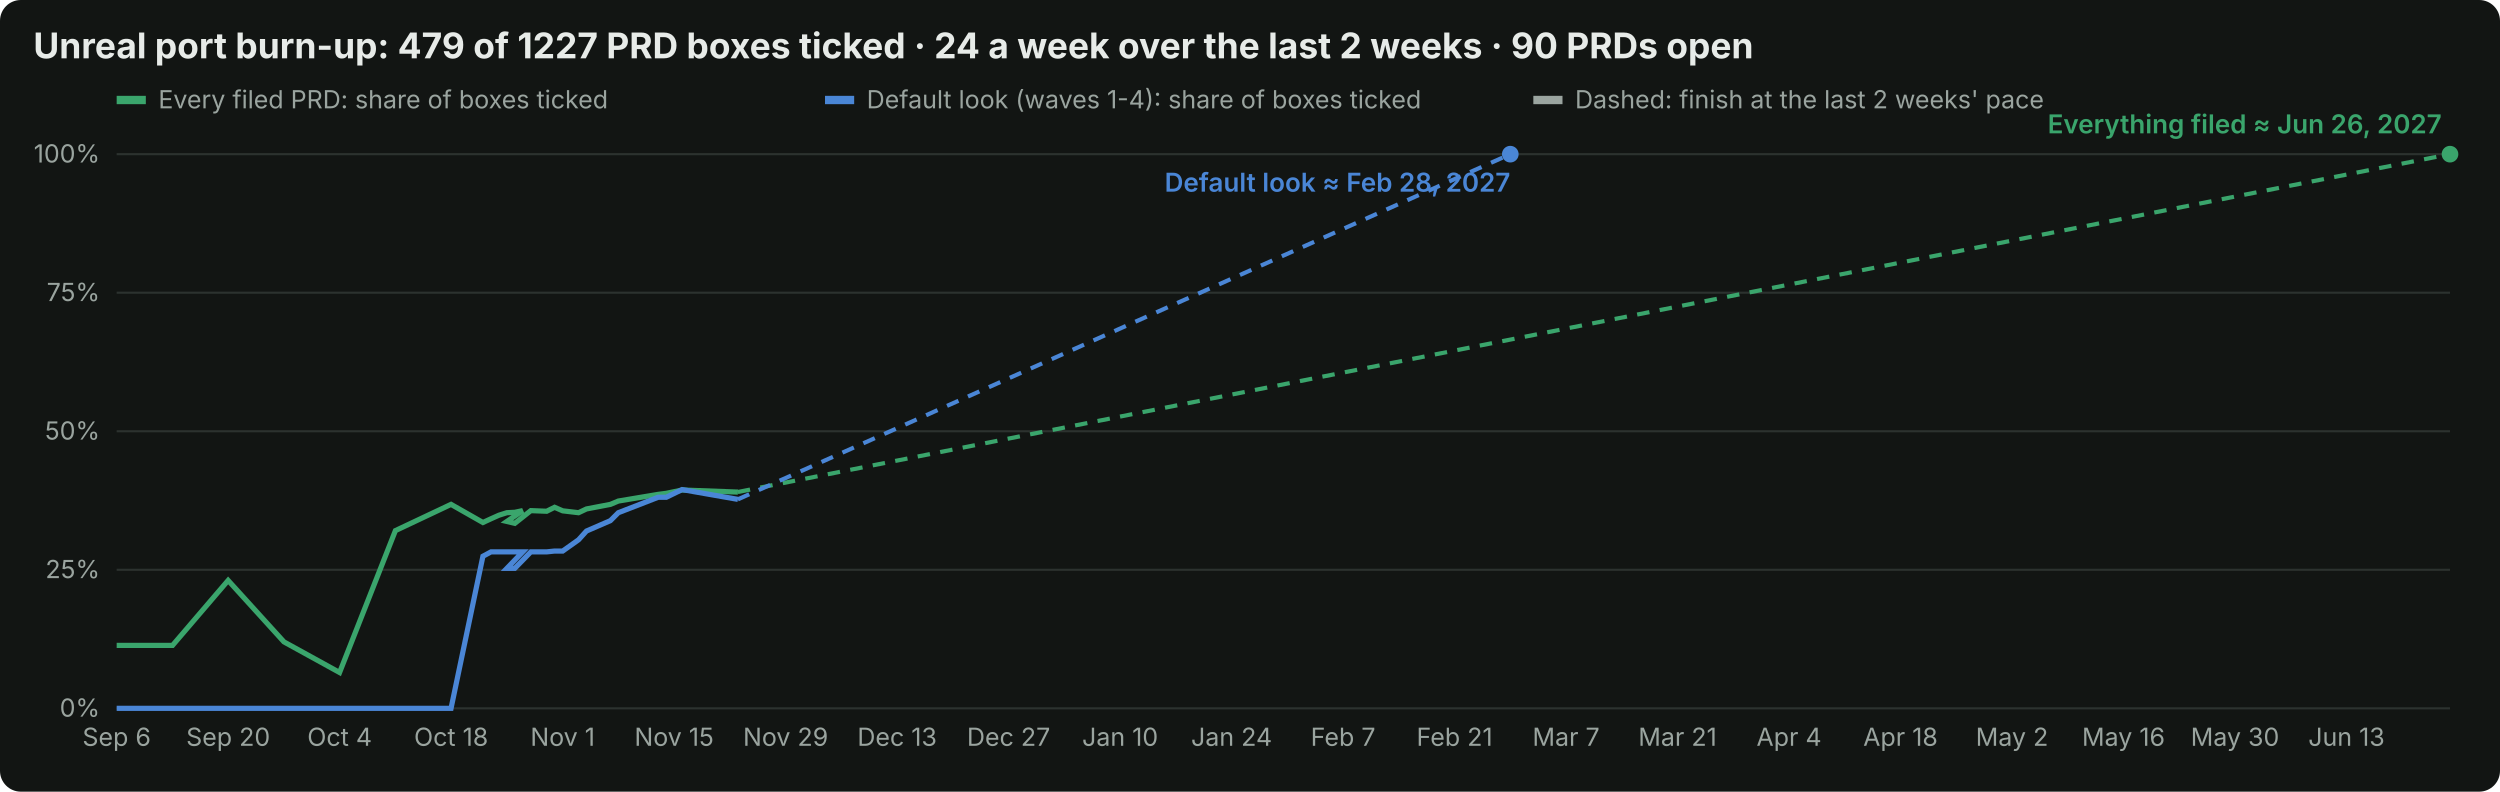
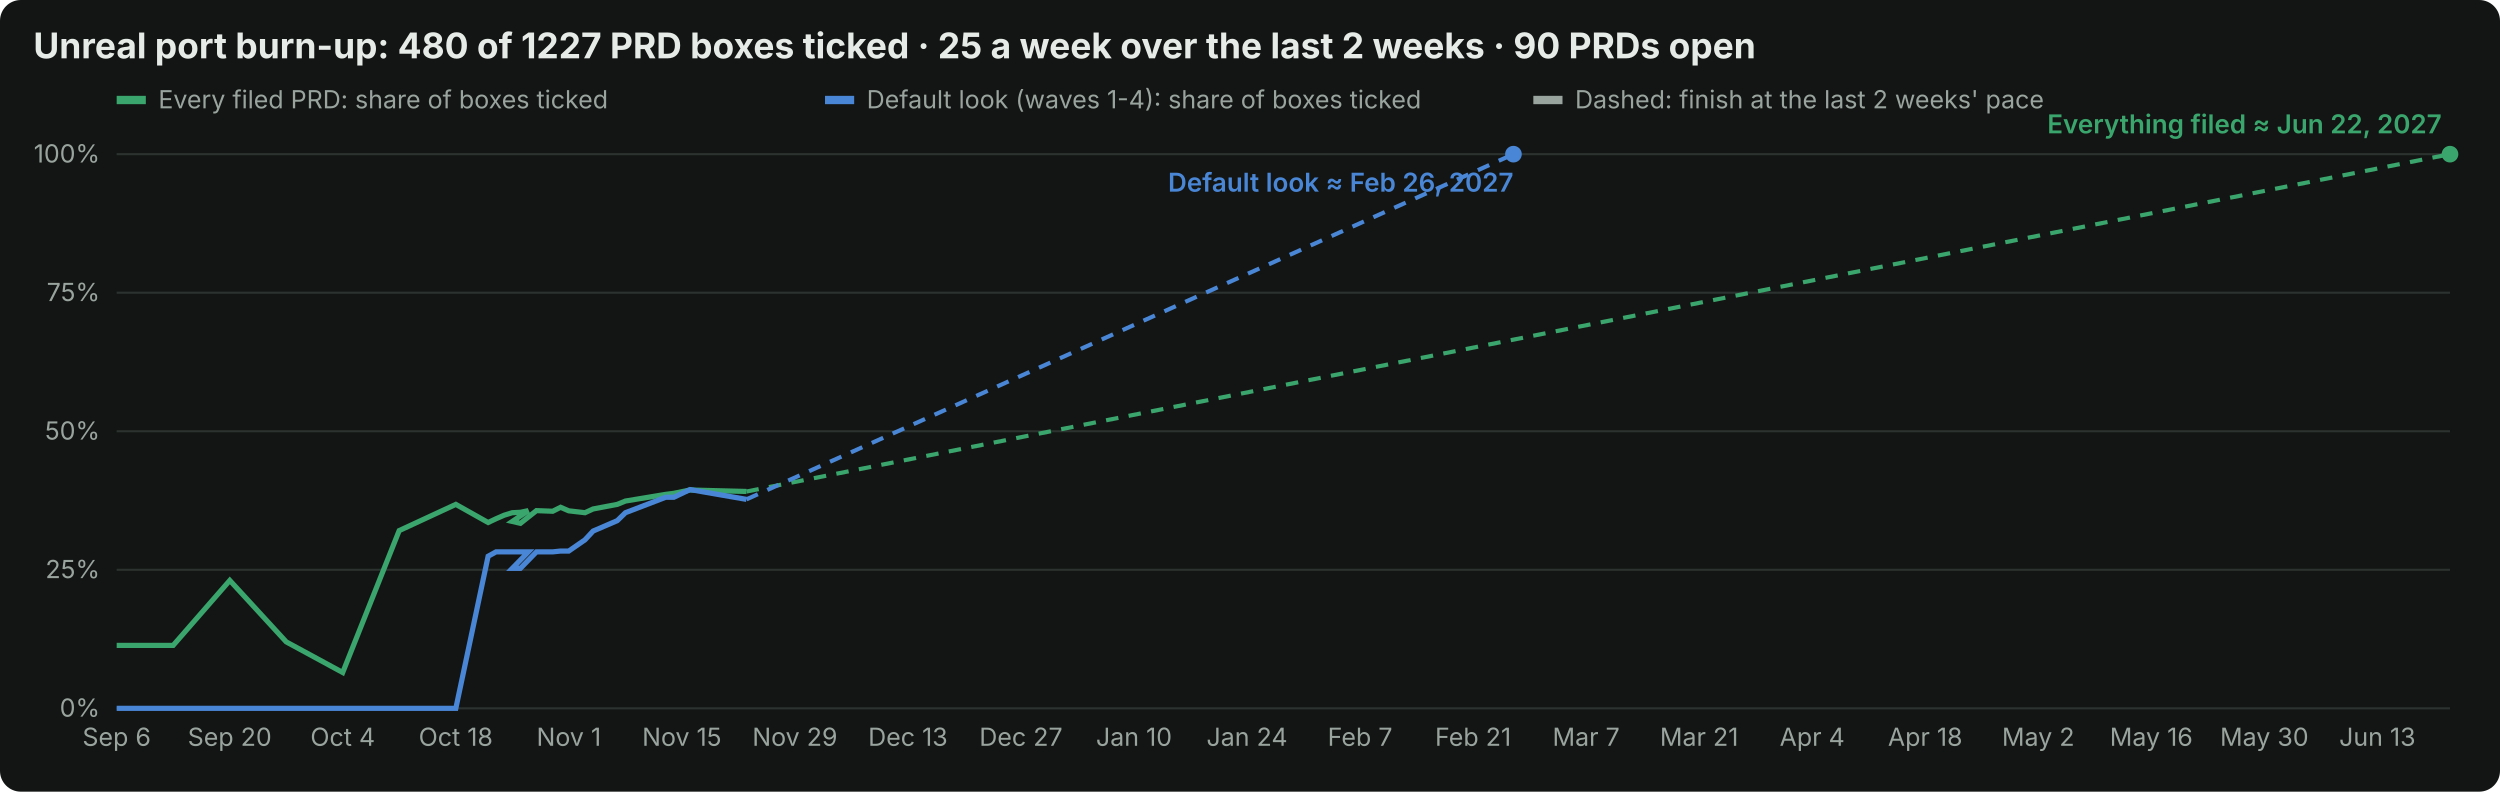
<svg xmlns="http://www.w3.org/2000/svg" viewBox="0 0 1200 380" width="1200" height="380" font-family="system-ui, -apple-system, Segoe UI, sans-serif">
  <style>.h{fill:#e7ebe8;font-size:17px;font-weight:700}.t{fill:#9aa49f;font-size:12px}.e{font-size:12.5px;font-weight:600}</style>
  <rect width="1200" height="380" rx="10" fill="#121513" />
-   <text x="16" y="28" class="h">Unreal port burn-up: 479 of 1227 PRD boxes ticked · 24 a week over the last 2 weeks · 90 PRDs open</text>
+   <text x="16" y="28" class="h">Unreal port burn-up: 480 of 1227 PRD boxes ticked · 25 a week over the last 2 weeks · 90 PRDs open</text>
  <rect x="56" y="46" width="14" height="4" fill="#3aa56c" />
  <text x="76" y="52" class="t">Every filed PRD: share of boxes ticked</text>
  <rect x="396" y="46" width="14" height="4" fill="#4a86d6" />
  <text x="416" y="52" class="t">Default look (waves 1-4): share of boxes ticked</text>
  <rect x="736" y="46" width="14" height="4" fill="#9aa49f" />
  <text x="756" y="52" class="t">Dashed: finish at the last 2 weeks' pace</text>
  <line x1="56" x2="1176" y1="340" y2="340" stroke="#2c322f" />
  <text x="48" y="344" class="t" text-anchor="end">0%</text>
  <line x1="56" x2="1176" y1="273.5" y2="273.5" stroke="#2c322f" />
  <text x="48" y="277.5" class="t" text-anchor="end">25%</text>
  <line x1="56" x2="1176" y1="207" y2="207" stroke="#2c322f" />
  <text x="48" y="211" class="t" text-anchor="end">50%</text>
  <line x1="56" x2="1176" y1="140.5" y2="140.5" stroke="#2c322f" />
  <text x="48" y="144.5" class="t" text-anchor="end">75%</text>
  <line x1="56" x2="1176" y1="74" y2="74" stroke="#2c322f" />
  <text x="48" y="78" class="t" text-anchor="end">100%</text>
  <text x="56" y="358" class="t" text-anchor="middle">Sep 6</text>
-   <text x="109.515" y="358" class="t" text-anchor="middle">Sep 20</text>
-   <text x="163.031" y="358" class="t" text-anchor="middle">Oct 4</text>
-   <text x="216.546" y="358" class="t" text-anchor="middle">Oct 18</text>
-   <text x="270.061" y="358" class="t" text-anchor="middle">Nov 1</text>
-   <text x="323.577" y="358" class="t" text-anchor="middle">Nov 15</text>
-   <text x="377.092" y="358" class="t" text-anchor="middle">Nov 29</text>
-   <text x="430.608" y="358" class="t" text-anchor="middle">Dec 13</text>
-   <text x="484.123" y="358" class="t" text-anchor="middle">Dec 27</text>
-   <text x="537.638" y="358" class="t" text-anchor="middle">Jan 10</text>
-   <text x="591.154" y="358" class="t" text-anchor="middle">Jan 24</text>
-   <text x="644.669" y="358" class="t" text-anchor="middle">Feb 7</text>
-   <text x="698.184" y="358" class="t" text-anchor="middle">Feb 21</text>
-   <text x="751.7" y="358" class="t" text-anchor="middle">Mar 7</text>
-   <text x="805.215" y="358" class="t" text-anchor="middle">Mar 21</text>
-   <text x="858.73" y="358" class="t" text-anchor="middle">Apr 4</text>
-   <text x="912.246" y="358" class="t" text-anchor="middle">Apr 18</text>
-   <text x="965.761" y="358" class="t" text-anchor="middle">May 2</text>
-   <text x="1019.276" y="358" class="t" text-anchor="middle">May 16</text>
-   <text x="1072.792" y="358" class="t" text-anchor="middle">May 30</text>
-   <text x="1126.307" y="358" class="t" text-anchor="middle">Jun 13</text>
-   <path d="M56.0,309.8L82.8,309.8L109.5,278.6L136.3,308.1L163.0,322.8L189.8,254.7L216.5,242.1L231.8,250.8L235.7,249.0L239.5,247.3L243.3,246.1L247.1,245.9L250.9,245.1L243.3,250.3L247.1,251.2L254.8,245.1L262.4,245.4L266.2,243.5L270.1,245.2L277.7,246.1L281.5,244.3L293.0,242.1L296.8,240.5L315.9,237.3L319.8,236.8L327.4,235.2L354.2,236.2" stroke="#3aa56c" stroke-width="2.5" fill="none" />
-   <path d="M56.0,340.0L82.8,340.0L109.5,340.0L136.3,340.0L163.0,340.0L189.8,340.0L216.5,340.0L231.8,267.0L235.7,264.9L239.5,264.9L243.3,264.9L247.1,264.9L250.9,264.9L243.3,272.8L247.1,272.8L254.8,264.9L262.4,264.9L266.2,264.5L270.1,264.5L277.7,259.1L281.5,254.9L293.0,249.9L296.8,246.1L315.9,238.7L319.8,238.7L327.4,235.0L354.2,239.7" stroke="#4a86d6" stroke-width="2.5" fill="none" />
-   <path d="M354.157,236.158L1176,74" stroke="#3aa56c" stroke-width="2" stroke-dasharray="6 5" fill="none" />
+   <text x="110.256" y="358" class="t" text-anchor="middle">Sep 20</text>
+   <text x="164.512" y="358" class="t" text-anchor="middle">Oct 4</text>
+   <text x="218.768" y="358" class="t" text-anchor="middle">Oct 18</text>
+   <text x="273.024" y="358" class="t" text-anchor="middle">Nov 1</text>
+   <text x="327.28" y="358" class="t" text-anchor="middle">Nov 15</text>
+   <text x="381.536" y="358" class="t" text-anchor="middle">Nov 29</text>
+   <text x="435.792" y="358" class="t" text-anchor="middle">Dec 13</text>
+   <text x="490.048" y="358" class="t" text-anchor="middle">Dec 27</text>
+   <text x="544.304" y="358" class="t" text-anchor="middle">Jan 10</text>
+   <text x="598.561" y="358" class="t" text-anchor="middle">Jan 24</text>
+   <text x="652.817" y="358" class="t" text-anchor="middle">Feb 7</text>
+   <text x="707.073" y="358" class="t" text-anchor="middle">Feb 21</text>
+   <text x="761.329" y="358" class="t" text-anchor="middle">Mar 7</text>
+   <text x="815.585" y="358" class="t" text-anchor="middle">Mar 21</text>
+   <text x="869.841" y="358" class="t" text-anchor="middle">Apr 4</text>
+   <text x="924.097" y="358" class="t" text-anchor="middle">Apr 18</text>
+   <text x="978.353" y="358" class="t" text-anchor="middle">May 2</text>
+   <text x="1032.609" y="358" class="t" text-anchor="middle">May 16</text>
+   <text x="1086.865" y="358" class="t" text-anchor="middle">May 30</text>
+   <text x="1141.121" y="358" class="t" text-anchor="middle">Jun 13</text>
+   <path d="M56.0,309.8L83.1,309.8L110.3,278.6L137.4,308.1L164.5,322.8L191.6,254.7L218.8,242.1L234.3,250.8L238.1,249.0L242.0,247.3L245.9,246.1L249.8,245.9L253.6,245.1L245.9,250.3L249.8,251.2L257.5,245.1L265.3,245.4L269.1,243.5L273.0,245.2L280.8,246.1L284.7,244.3L296.3,242.1L300.2,240.5L319.5,237.3L323.4,236.8L331.2,235.2L358.3,235.9" stroke="#3aa56c" stroke-width="2.5" fill="none" />
+   <path d="M56.0,340.0L83.1,340.0L110.3,340.0L137.4,340.0L164.5,340.0L191.6,340.0L218.8,340.0L234.3,267.0L238.1,264.9L242.0,264.9L245.9,264.9L249.8,264.9L253.6,264.9L245.9,272.8L249.8,272.8L257.5,264.9L265.3,264.9L269.1,264.5L273.0,264.5L280.8,259.1L284.7,254.9L296.3,249.9L300.2,246.1L319.5,238.7L323.4,238.7L331.2,235.0L358.3,239.7" stroke="#4a86d6" stroke-width="2.5" fill="none" />
+   <path d="M358.284,235.941L1176,74" stroke="#3aa56c" stroke-width="2" stroke-dasharray="6 5" fill="none" />
  <circle cx="1176" cy="74" r="4" fill="#3aa56c" />
-   <text x="1172" y="64" class="e" fill="#3aa56c" text-anchor="end">Everything filed ≈ Jun 26, 2027</text>
-   <path d="M354.157,239.697L724.942,74" stroke="#4a86d6" stroke-width="2" stroke-dasharray="6 5" fill="none" />
-   <circle cx="724.942" cy="74" r="4" fill="#4a86d6" />
-   <text x="724.942" y="92" class="e" fill="#4a86d6" text-anchor="end">Default look ≈ Feb 28, 2027</text>
+   <text x="1172" y="64" class="e" fill="#3aa56c" text-anchor="end">Everything filed ≈ Jun 22, 2027</text>
+   <path d="M358.284,239.697L726.45,74" stroke="#4a86d6" stroke-width="2" stroke-dasharray="6 5" fill="none" />
+   <circle cx="726.45" cy="74" r="4" fill="#4a86d6" />
+   <text x="726.45" y="92" class="e" fill="#4a86d6" text-anchor="end">Default look ≈ Feb 26, 2027</text>
</svg>
